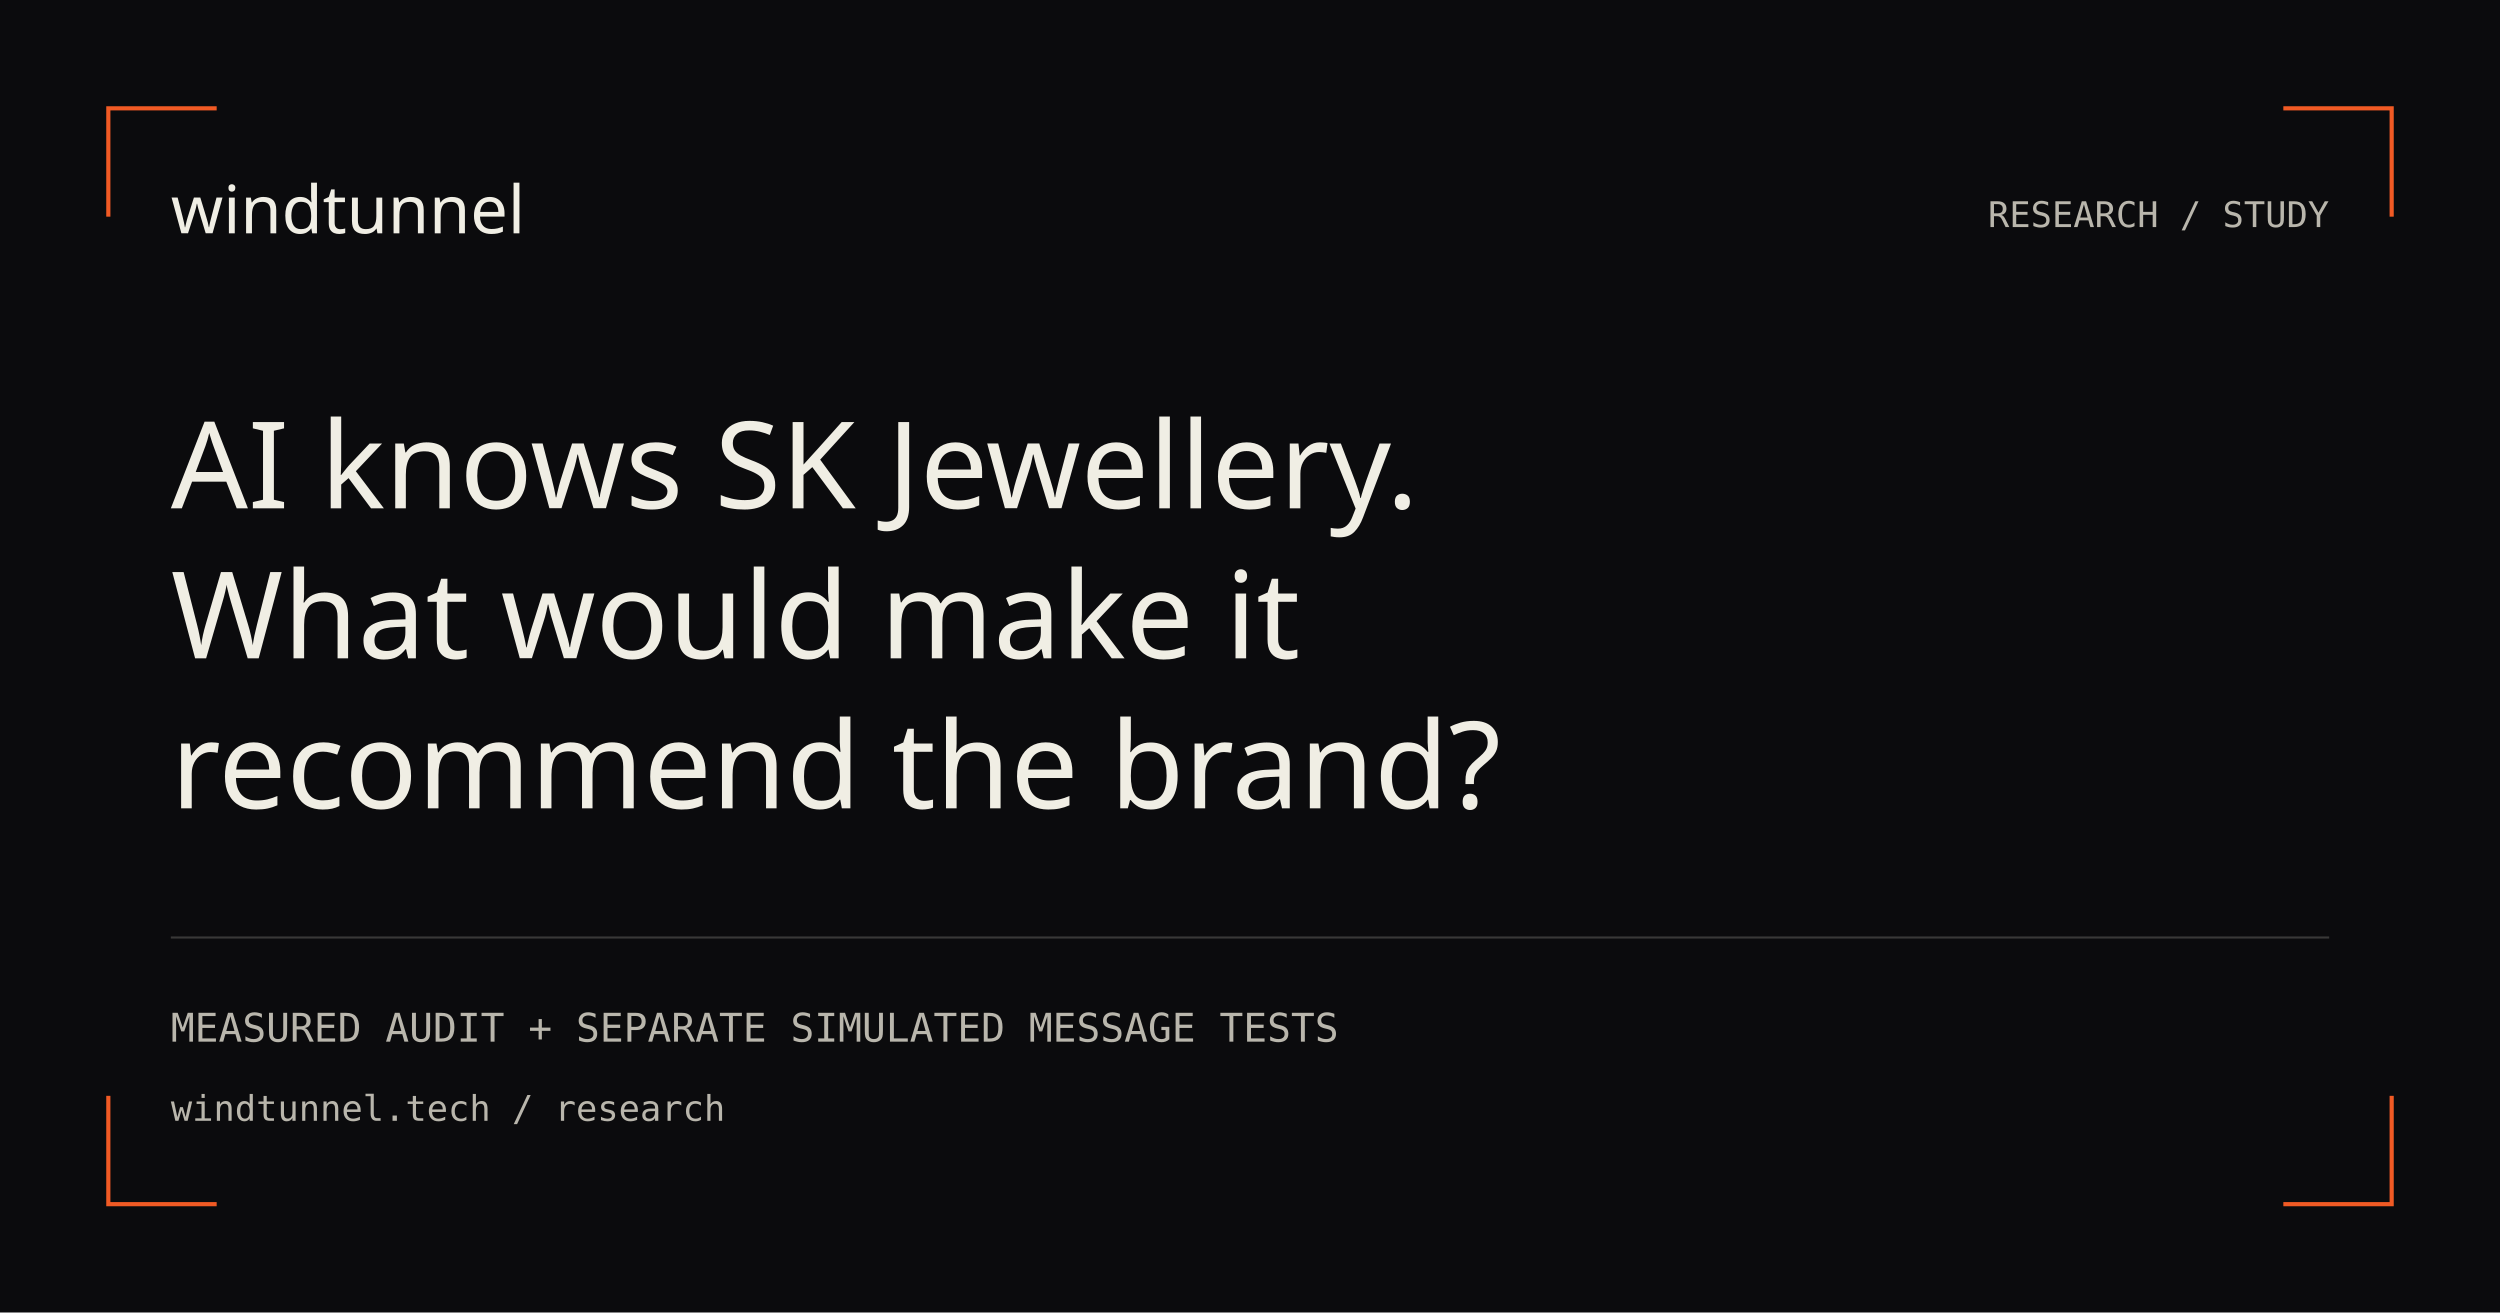
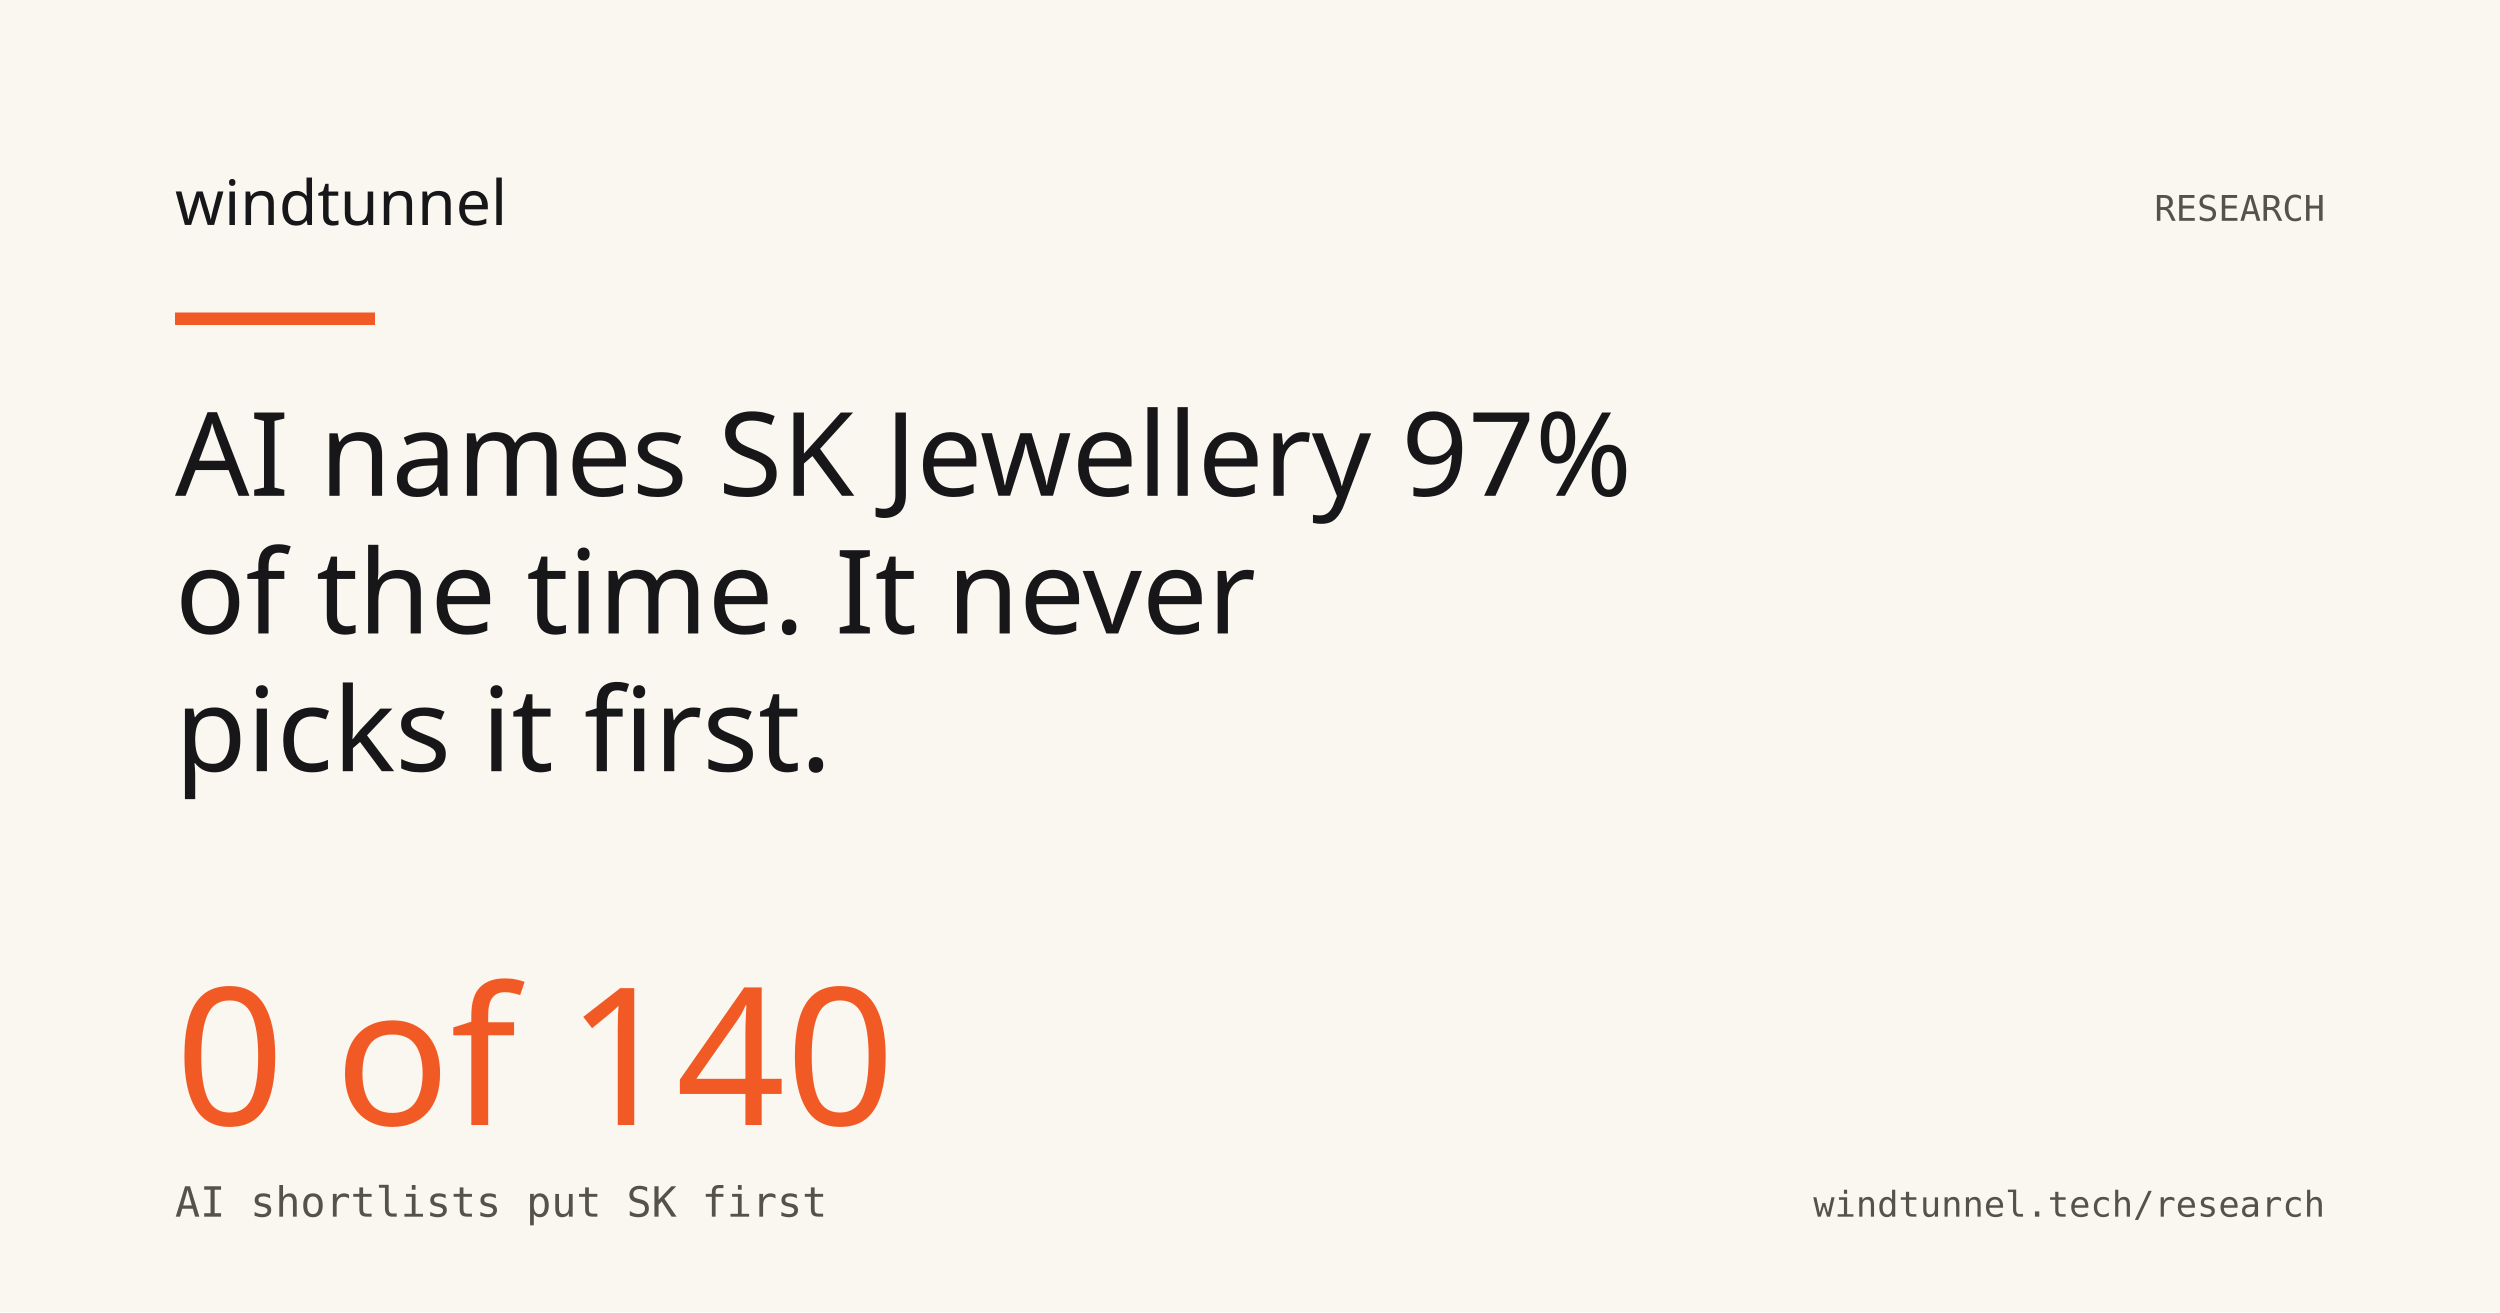
<svg xmlns="http://www.w3.org/2000/svg" width="1200" height="630" viewBox="0 0 1200 630">
-   <rect width="1200" height="630" fill="#0B0B0D" />
-   <path d="M52 104V52h52 M1096 52h52v52 M52 526v52h52 M1096 578h52v-52" fill="none" stroke="#F15A24" stroke-width="2" />
-   <text x="82" y="112" fill="#F0EEE4" font-family="Space Grotesk, sans-serif" font-size="32" font-weight="500">windtunnel</text>
-   <text x="1118" y="109" text-anchor="end" fill="#B9B6AC" font-family="IBM Plex Mono, monospace" font-size="17">RESEARCH / STUDY</text>
-   <g fill="#F0EEE4" font-family="Space Grotesk, sans-serif" font-weight="500" font-size="58">
-     <text x="82" y="244">AI knows SK Jewellery.</text>
-     <text x="82" y="316">What would make it</text>
-     <text x="82" y="388">recommend the brand?</text>
+   <rect width="1200" height="630" fill="#FAF7F0" />
+   <rect x="84" y="150" width="96" height="6" fill="#F15A24" />
+   <text x="84" y="108" fill="#17171A" font-family="Space Grotesk, sans-serif" font-size="30" font-weight="500">windtunnel</text>
+   <text x="1116" y="106" text-anchor="end" fill="#55524B" font-family="IBM Plex Mono, monospace" font-size="17">RESEARCH</text>
+   <g fill="#17171A" font-family="Space Grotesk, sans-serif" font-weight="500" font-size="56">
+     <text x="84" y="238">AI names SK Jewellery 97%</text>
+     <text x="84" y="304.08">of the time. It never</text>
+     <text x="84" y="370.16">picks it first.</text>
  </g>
-   <path d="M82 450h1036" stroke="#F0EEE4" stroke-opacity=".2" />
-   <text x="82" y="500" fill="#B9B6AC" font-family="IBM Plex Mono, monospace" font-size="19">MEASURED AUDIT + SEPARATE SIMULATED MESSAGE TESTS</text>
-   <text x="82" y="538" fill="#B9B6AC" font-family="IBM Plex Mono, monospace" font-size="17">windtunnel.tech / research</text>
+   <text x="84" y="540" fill="#F15A24" font-family="Space Grotesk, sans-serif" font-weight="500" font-size="92">0 of 140</text>
+   <text x="84" y="584" fill="#55524B" font-family="IBM Plex Mono, monospace" font-size="20">AI shortlists put SK first</text>
+   <text x="1116" y="584" text-anchor="end" fill="#55524B" font-family="IBM Plex Mono, monospace" font-size="17">windtunnel.tech/research</text>
</svg>
